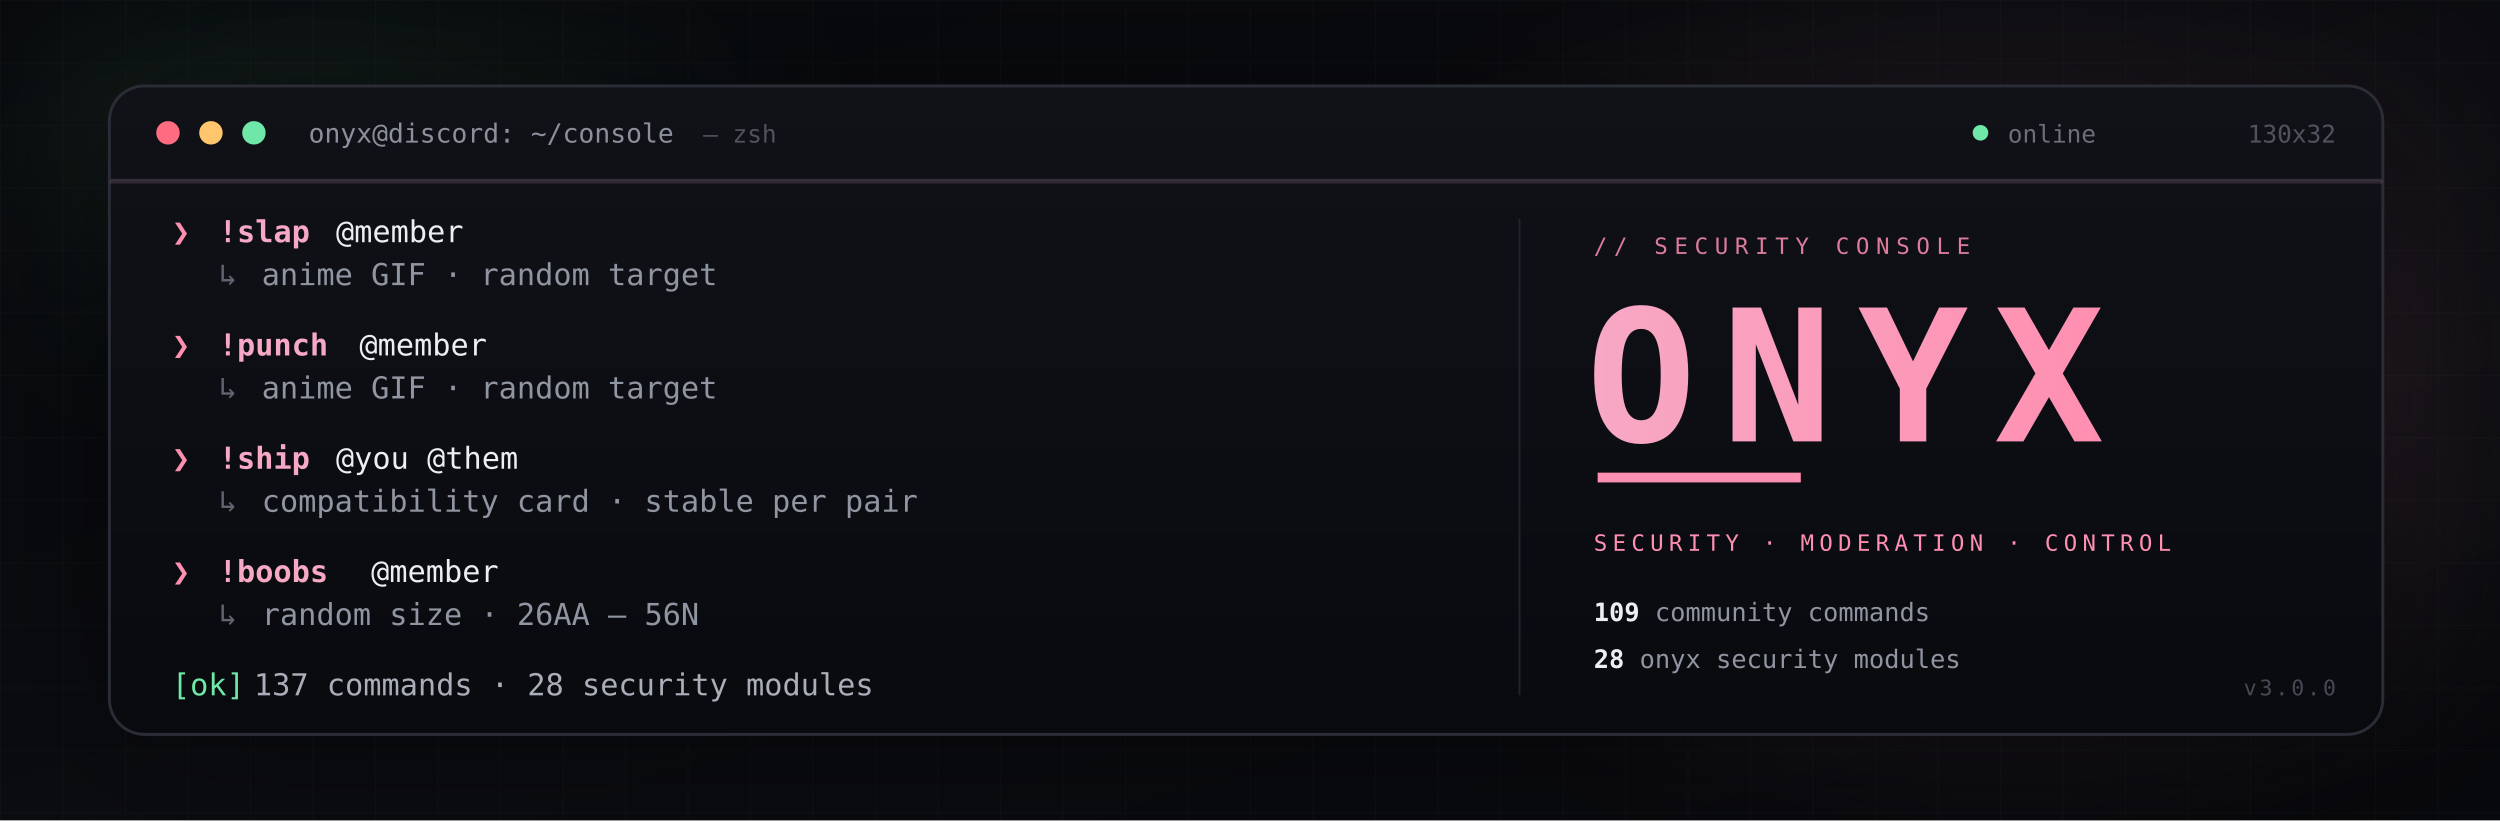
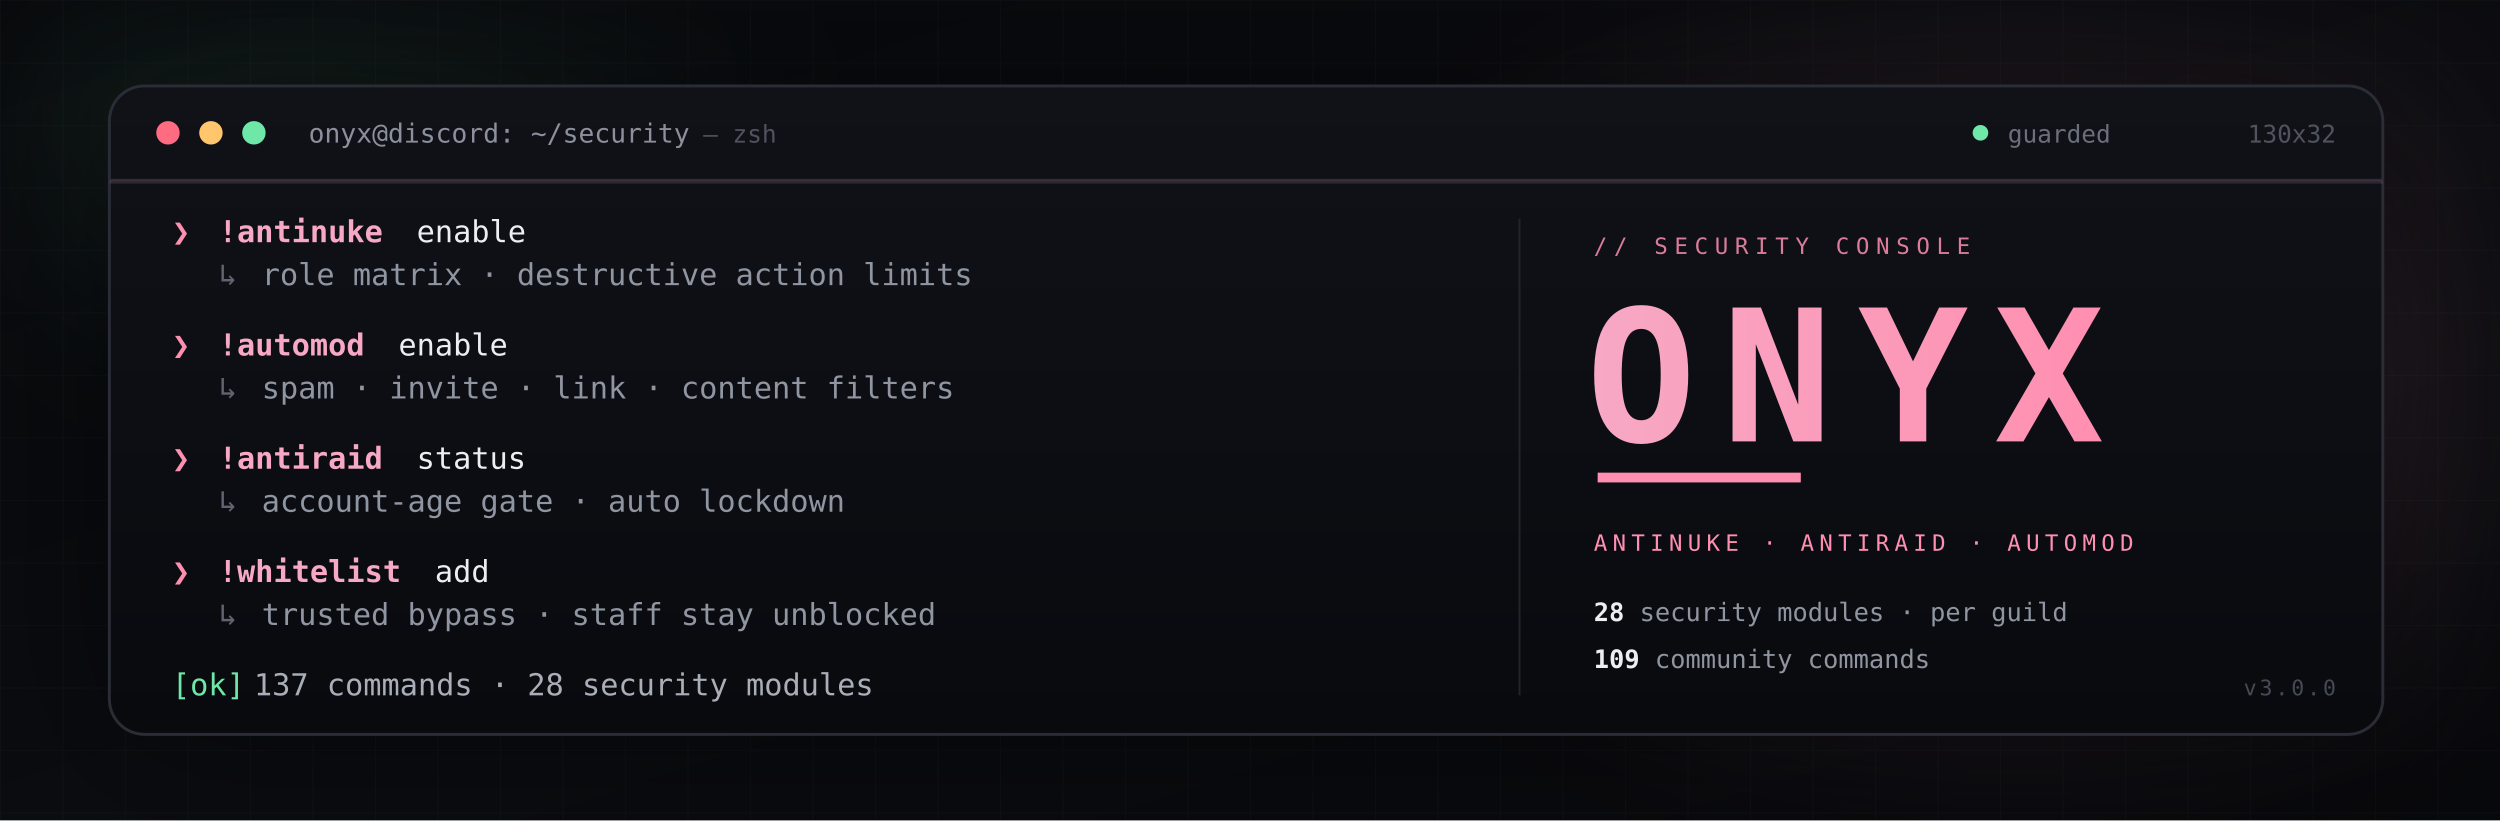
- <svg xmlns="http://www.w3.org/2000/svg" width="1280" height="420" viewBox="0 0 1280 420" role="img" aria-label="Onyx terminal console — anime actions, compatibility and fun commands across 137 commands and 28 security modules" font-family="'JetBrains Mono','Fira Code','SFMono-Regular',Menlo,Consolas,monospace">
+ <svg xmlns="http://www.w3.org/2000/svg" width="1280" height="420" viewBox="0 0 1280 420" role="img" aria-label="Onyx terminal console — antinuke, automod, antiraid and whitelist modules across 137 commands and 28 security modules" font-family="'JetBrains Mono','Fira Code','SFMono-Regular',Menlo,Consolas,monospace">
  <defs>
    <linearGradient id="bg" x1="0" y1="0" x2="1" y2="1">
      <stop offset="0" stop-color="#07080b" />
      <stop offset="0.55" stop-color="#0b0c10" />
      <stop offset="1" stop-color="#07080b" />
    </linearGradient>
    <linearGradient id="win" x1="0" y1="0" x2="0" y2="1">
      <stop offset="0" stop-color="#101218" />
      <stop offset="1" stop-color="#090a0e" />
    </linearGradient>
    <linearGradient id="word" x1="0" y1="0" x2="1" y2="0">
      <stop offset="0" stop-color="#f7a8c4" />
      <stop offset="1" stop-color="#ff8fb1" />
-     </linearGradient>
-     <linearGradient id="rule" x1="0" y1="0" x2="1" y2="0">
-       <stop offset="0" stop-color="#ff8fb1" stop-opacity="0" />
-       <stop offset="0.5" stop-color="#ff8fb1" />
-       <stop offset="1" stop-color="#ff8fb1" stop-opacity="0" />
    </linearGradient>
    <radialGradient id="glowPink" cx="0.5" cy="0.5" r="0.5">
      <stop offset="0" stop-color="#f7a8c4" stop-opacity="0.22" />
      <stop offset="1" stop-color="#f7a8c4" stop-opacity="0" />
    </radialGradient>
    <radialGradient id="glowMint" cx="0.5" cy="0.5" r="0.5">
      <stop offset="0" stop-color="#6ee7a8" stop-opacity="0.11" />
      <stop offset="1" stop-color="#6ee7a8" stop-opacity="0" />
    </radialGradient>
    <pattern id="grid" width="32" height="32" patternUnits="userSpaceOnUse">
      <path d="M32 0H0V32" fill="none" stroke="#ffffff" stroke-opacity="0.022" stroke-width="1" />
    </pattern>
    <filter id="blur" x="-60%" y="-60%" width="220%" height="220%">
      <feGaussianBlur stdDeviation="40" />
    </filter>
    <clipPath id="windowClip">
      <rect x="56" y="44" width="1164" height="332" rx="18" />
    </clipPath>
  </defs>
  <rect width="1280" height="420" fill="url(#bg)" />
  <rect width="1280" height="420" fill="url(#grid)" />
  <ellipse cx="1030" cy="196" rx="340" ry="220" fill="url(#glowPink)" filter="url(#blur)" />
  <ellipse cx="150" cy="52" rx="260" ry="150" fill="url(#glowMint)" filter="url(#blur)" />
  <rect x="64" y="56" width="1152" height="322" rx="18" fill="#000000" opacity="0.5" filter="url(#blur)" />
  <rect x="56" y="44" width="1164" height="332" rx="18" fill="url(#win)" stroke="#2a2c36" stroke-width="1.5" />
  <path d="M56 92H1220" stroke="#24262f" stroke-width="1" />
  <circle cx="86" cy="68" r="6" fill="#ff6b81" />
  <circle cx="108" cy="68" r="6" fill="#ffc66d" />
  <circle cx="130" cy="68" r="6" fill="#6ee7a8" />
-   <text x="158" y="73" fill="#8b909c" font-size="13.5">onyx@discord: ~/console</text>
+   <text x="158" y="73" fill="#8b909c" font-size="13.5">onyx@discord: ~/security</text>
  <text x="360" y="73" fill="#4f535e" font-size="12.5">— zsh</text>
  <g>
    <circle cx="1014" cy="68" r="4" fill="#6ee7a8">
      <animate attributeName="opacity" values="1;0.25;1" dur="2.4s" repeatCount="indefinite" />
    </circle>
-     <text x="1028" y="73" fill="#6a6f7a" font-size="12.5">online</text>
+     <text x="1028" y="73" fill="#6a6f7a" font-size="12.5">guarded</text>
    <text x="1196" y="73" fill="#4f535e" font-size="12.5" text-anchor="end">130x32</text>
  </g>
  <g clip-path="url(#windowClip)">
    <rect x="56" y="92" width="1164" height="2" fill="#f7a8c4" opacity="0.14">
      <animate attributeName="y" values="92;372;92" dur="11s" repeatCount="indefinite" />
    </rect>
  </g>
  <g font-size="15.5">
    <text x="88" y="124" fill="#ff8fb1">❯</text>
-     <text x="112" y="124" fill="#f7a8c4" font-weight="700">!slap</text>
-     <text x="172" y="124" fill="#eceef2">@member</text>
+     <text x="112" y="124">
+       <tspan fill="#f7a8c4" font-weight="700">!antinuke</tspan>
+       <tspan fill="#eceef2" dx="8">enable</tspan>
+     </text>
    <text x="112" y="146" fill="#5f6470">↳</text>
-     <text x="134" y="146" fill="#8f95a1">anime GIF · random target</text>
+     <text x="134" y="146" fill="#8f95a1">role matrix · destructive action limits</text>
    <text x="88" y="182" fill="#ff8fb1">❯</text>
-     <text x="112" y="182" fill="#f7a8c4" font-weight="700">!punch</text>
-     <text x="184" y="182" fill="#eceef2">@member</text>
+     <text x="112" y="182">
+       <tspan fill="#f7a8c4" font-weight="700">!automod</tspan>
+       <tspan fill="#eceef2" dx="8">enable</tspan>
+     </text>
    <text x="112" y="204" fill="#5f6470">↳</text>
-     <text x="134" y="204" fill="#8f95a1">anime GIF · random target</text>
+     <text x="134" y="204" fill="#8f95a1">spam · invite · link · content filters</text>
    <text x="88" y="240" fill="#ff8fb1">❯</text>
-     <text x="112" y="240" fill="#f7a8c4" font-weight="700">!ship</text>
-     <text x="172" y="240" fill="#eceef2">@you @them</text>
+     <text x="112" y="240">
+       <tspan fill="#f7a8c4" font-weight="700">!antiraid</tspan>
+       <tspan fill="#eceef2" dx="8">status</tspan>
+     </text>
    <text x="112" y="262" fill="#5f6470">↳</text>
-     <text x="134" y="262" fill="#8f95a1">compatibility card · stable per pair</text>
+     <text x="134" y="262" fill="#8f95a1">account-age gate · auto lockdown</text>
    <text x="88" y="298" fill="#ff8fb1">❯</text>
-     <text x="112" y="298" fill="#f7a8c4" font-weight="700">!boobs</text>
-     <text x="190" y="298" fill="#eceef2">@member</text>
+     <text x="112" y="298">
+       <tspan fill="#f7a8c4" font-weight="700">!whitelist</tspan>
+       <tspan fill="#eceef2" dx="8">add</tspan>
+     </text>
    <text x="112" y="320" fill="#5f6470">↳</text>
-     <text x="134" y="320" fill="#8f95a1">random size · 26AA – 56N</text>
+     <text x="134" y="320" fill="#8f95a1">trusted bypass · staff stay unblocked</text>
    <text x="88" y="356" fill="#6ee7a8">[ok]</text>
    <text x="130" y="356" fill="#a9aeb8">137 commands · 28 security modules</text>
  </g>
  <path d="M778 112V356" stroke="#22242d" stroke-width="1" />
  <g>
    <text x="816" y="130" fill="#ff8fb1" font-size="11.5" letter-spacing="3.4" opacity="0.85">// SECURITY CONSOLE</text>
    <text x="812" y="226" fill="url(#word)" font-size="94" font-weight="700" letter-spacing="13">ONYX</text>
    <rect x="818" y="242" width="104" height="5" fill="#ff8fb1" />
-     <text x="816" y="282" fill="#ff8fb1" font-size="11.5" letter-spacing="2.7">SECURITY · MODERATION · CONTROL</text>
+     <text x="816" y="282" fill="#ff8fb1" font-size="11.5" letter-spacing="2.7">ANTINUKE · ANTIRAID · AUTOMOD</text>
    <text x="816" y="318" font-size="13">
+       <tspan fill="#eceef2" font-weight="700">28</tspan>
+       <tspan fill="#8f95a1"> security modules · per guild</tspan>
+     </text>
+     <text x="816" y="342" font-size="13">
      <tspan fill="#eceef2" font-weight="700">109</tspan>
      <tspan fill="#8f95a1"> community commands</tspan>
-     </text>
-     <text x="816" y="342" font-size="13">
-       <tspan fill="#eceef2" font-weight="700">28</tspan>
-       <tspan fill="#8f95a1"> onyx security modules</tspan>
    </text>
    <text x="1196" y="356" fill="#454a54" font-size="11" text-anchor="end" letter-spacing="1.5">v3.0.0</text>
  </g>
</svg>
